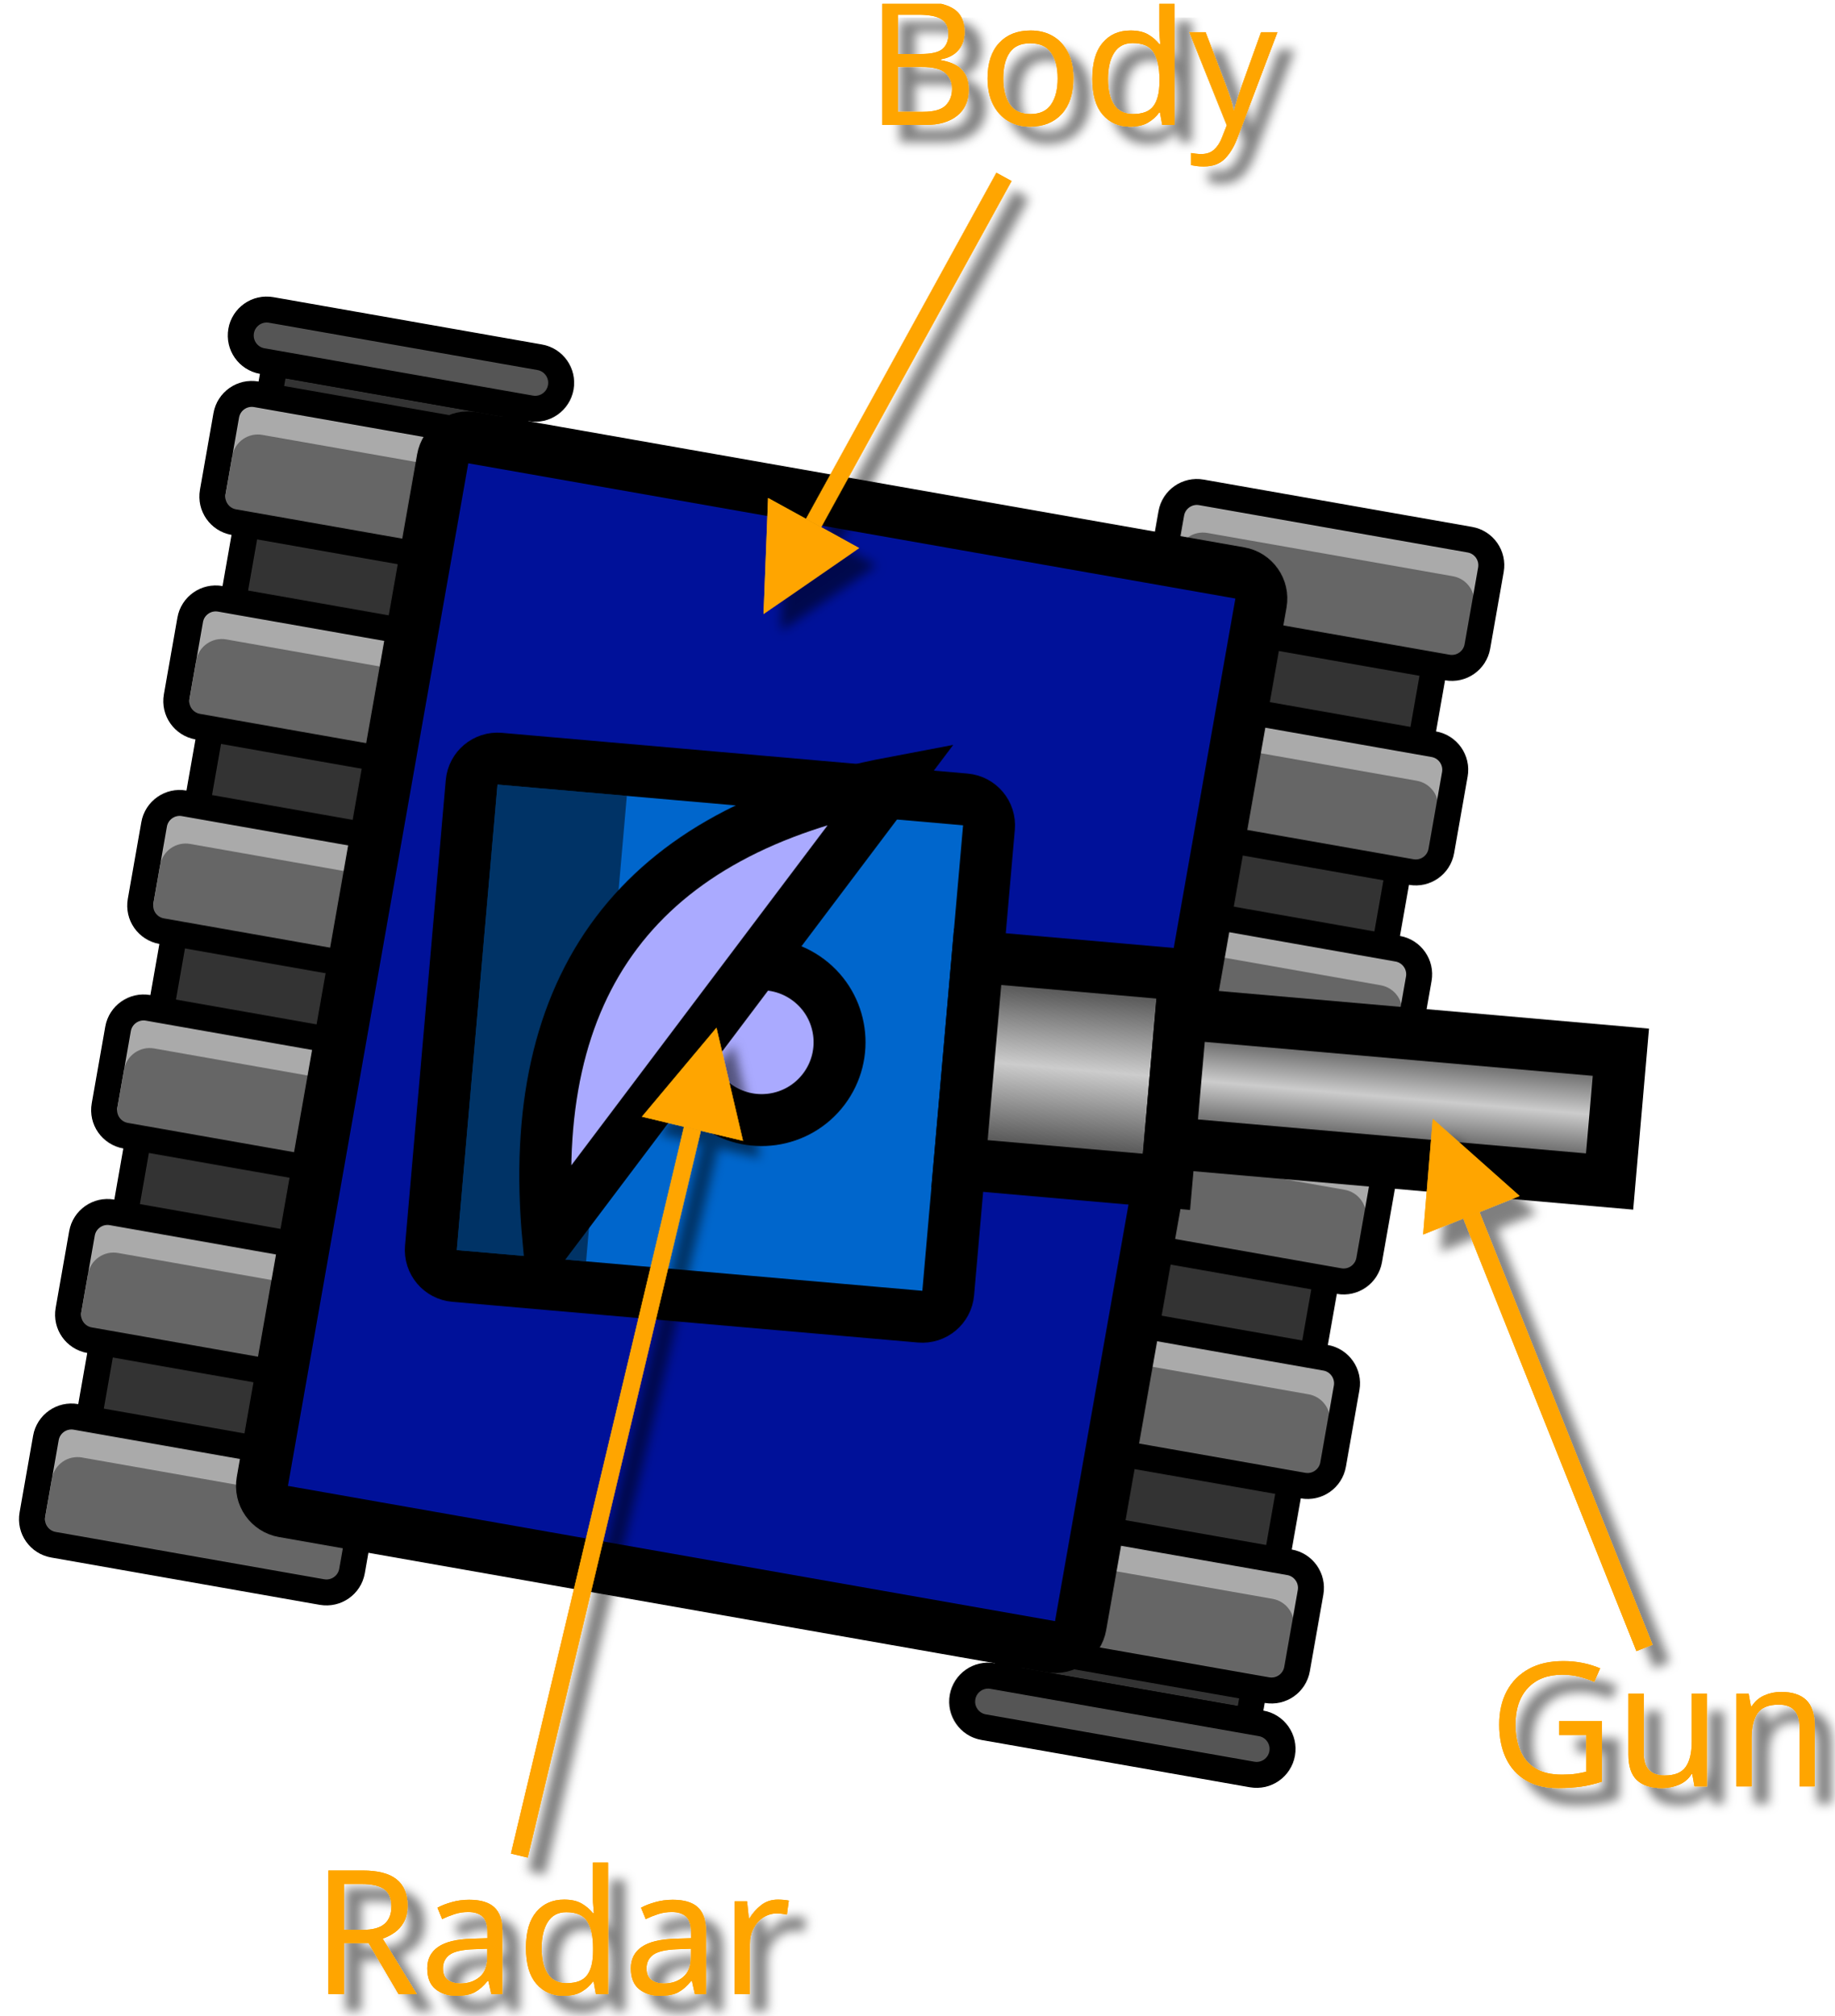
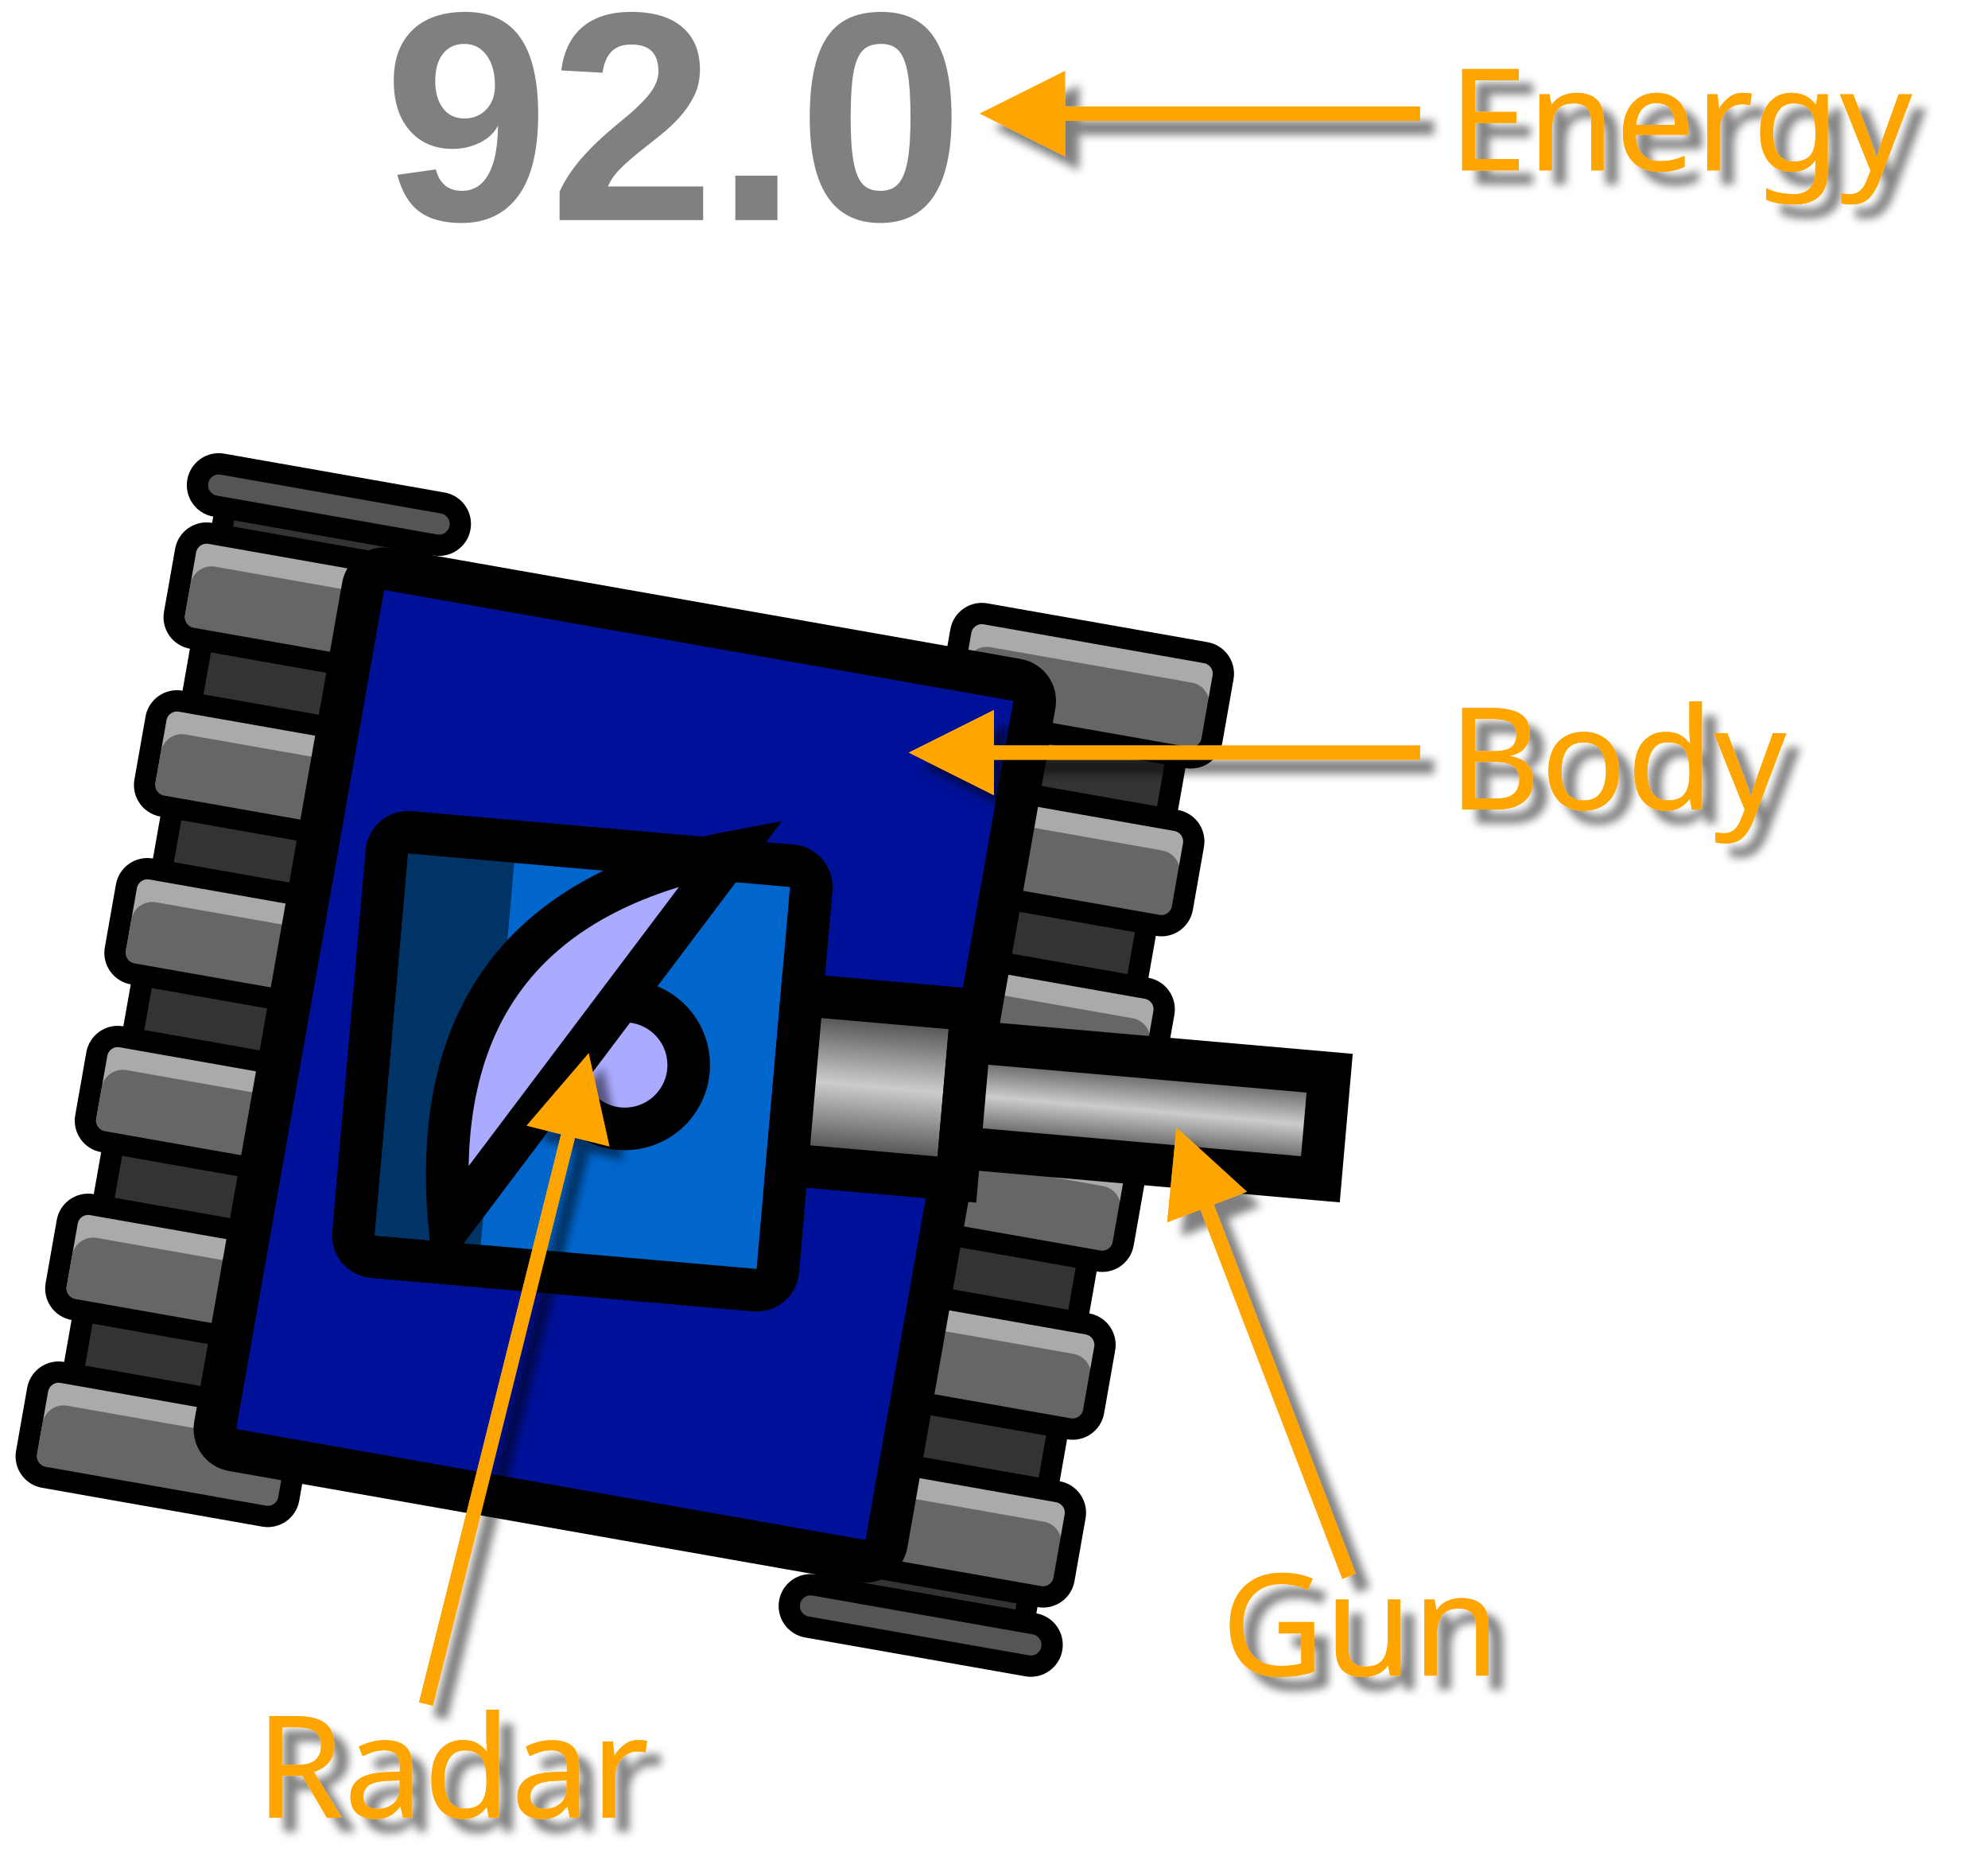
- <svg xmlns="http://www.w3.org/2000/svg" xmlns:xlink="http://www.w3.org/1999/xlink" version="1.1" width="132" height="145" viewBox="0 0 1060 1160">
+ <svg xmlns="http://www.w3.org/2000/svg" xmlns:xlink="http://www.w3.org/1999/xlink" version="1.1" width="175" height="163" viewBox="0 0 1400 1304">
  <style>
        .text { font: 100px sans-serif; }
    </style>
  <g>
-     <use xlink:href="#tank" transform="translate(-160, 0) scale(1.5, 1.5)" />
+     <use xlink:href="#tank" transform="translate(-160, 150) scale(1.5, 1.5)" />
+     <text x="270" y="155" fill="grey" font-weight="bold" font-size="210px" font-family="Arial, sans-serif">92.0</text>
    <use xlink:href="#arrows-with-label" filter="url(#shadow)" />
    <use xlink:href="#arrows-with-label" />
  </g>
  <defs>
    <symbol id="link0">
      <rect x="5" y="55" width="125" height="25" fill="#aaaaaa" />
      <rect x="10" y="70" width="116" height="35" fill="#666666" rx="10" ry="10" />
      <rect x="5" y="55" width="125" height="50" fill="none" stroke="black" stroke-width="10" rx="10" ry="10" />
    </symbol>
    <symbol id="link30">
      <rect x="5" y="55" width="125" height="25" fill="#939393" />
      <rect x="10" y="70" width="116" height="30" fill="#585858" rx="10" ry="10" />
      <rect x="5" y="55" width="125" height="42" fill="none" stroke="black" stroke-width="10" rx="10" ry="10" />
    </symbol>
    <symbol id="link60">
      <rect x="5" y="55" width="125" height="20" fill="#555555" />
      <rect x="5" y="55" width="125" height="20" fill="none" stroke="black" stroke-width="10" rx="10" ry="10" />
    </symbol>
    <symbol id="main-track">
      <rect x="20" y="75" width="95" height="450" fill="#333333" stroke="black" stroke-width="10" />
    </symbol>
    <symbol id="track2">
      <use xlink:href="#main-track" x="0" y="0" />
      <use xlink:href="#link60" x="0" y="0" />
      <use xlink:href="#link0" x="0" y="33" />
      <use xlink:href="#link0" x="0" y="113" />
      <use xlink:href="#link0" x="0" y="193" />
      <use xlink:href="#link0" x="0" y="273" />
      <use xlink:href="#link0" x="0" y="353" />
      <use xlink:href="#link0" x="0" y="433" />
    </symbol>
    <symbol id="track3">
      <use xlink:href="#main-track" x="0" y="0" />
      <use xlink:href="#link0" x="0" y="7" />
      <use xlink:href="#link0" x="0" y="87" />
      <use xlink:href="#link0" x="0" y="167" />
      <use xlink:href="#link0" x="0" y="247" />
      <use xlink:href="#link0" x="0" y="327" />
      <use xlink:href="#link0" x="0" y="407" />
      <use xlink:href="#link60" x="0" y="470" />
    </symbol>
    <symbol id="body">
      <use xlink:href="#track2" x="150" y="100" />
      <use xlink:href="#track3" x="515" y="100" />
      <rect x="240" y="190" width="320" height="420" fill="#019" stroke="black" stroke-width="20" rx="10" ry="10" />
    </symbol>
    <symbol id="turret">
      <rect x="300" y="320" width="200" height="200" fill="#06C" stroke="black" stroke-width="20" rx="10" ry="10" />
      <rect x="310" y="460" width="180" height="50" fill="black" opacity="0.5" />
      <rect x="360" y="240" width="80" height="80" fill="url(#cannon-grad)" stroke="black" stroke-width="20" />
      <rect x="375" y="70" width="50" height="170" fill="url(#cannon-grad)" stroke="black" stroke-width="20" />
      <linearGradient id="cannon-grad" x1="0%" y1="0%" x2="100%" y2="0%">
        <stop offset="0%" stop-color="#333" />
        <stop offset="50%" stop-color="#CCC" />
        <stop offset="100%" stop-color="#333" />
      </linearGradient>
    </symbol>
    <symbol id="radar">
      <circle cx="400" cy="400" r="30" fill="#AAF" stroke="black" stroke-width="20" />
      <path d="M 290 420 q 110 100 220 0 z" fill="#AAF" stroke="black" stroke-width="20" />
    </symbol>
    <symbol id="tank">
      <use xlink:href="#body" transform="rotate(10,400,400)" />
      <use xlink:href="#turret" transform="rotate(95,400,400)" />
      <use xlink:href="#radar" transform="rotate(127,400,400)" />
    </symbol>
    <symbol id="arrows-with-label">
      <marker id="arrow-head" markerWidth="20" markerHeight="20" refX="6" refY="3" orient="auto">
        <polygon points="6 0, 12 3, 6 6" fill="orange" />
      </marker>
-       <line x1="580" y1="100" x2="470" y2="300" stroke="orange" stroke-width="10" marker-end="url(#arrow-head)" />
-       <text x="500" y="70" class="text" fill="orange">Body</text>
-       <line x1="950" y1="950" x2="850" y2="700" stroke="orange" stroke-width="10" marker-end="url(#arrow-head)" />
-       <text x="860" y="1030" class="text" fill="orange">Gun</text>
-       <line x1="300" y1="1070" x2="400" y2="650" stroke="orange" stroke-width="10" marker-end="url(#arrow-head)" />
-       <text x="180" y="1150" class="text" fill="orange">Radar</text>
+       <line x1="1000" y1="80" x2="750" y2="80" stroke="orange" stroke-width="10" marker-end="url(#arrow-head)" />
+       <text x="1020" y="120" class="text" fill="orange">Energy</text>
+       <line x1="1000" y1="530" x2="700" y2="530" stroke="orange" stroke-width="10" marker-end="url(#arrow-head)" />
+       <text x="1020" y="570" class="text" fill="orange">Body</text>
+       <line x1="950" y1="1110" x2="850" y2="850" stroke="orange" stroke-width="10" marker-end="url(#arrow-head)" />
+       <text x="860" y="1180" class="text" fill="orange">Gun</text>
+       <line x1="300" y1="1200" x2="400" y2="800" stroke="orange" stroke-width="10" marker-end="url(#arrow-head)" />
+       <text x="180" y="1280" class="text" fill="orange">Radar</text>
    </symbol>
    <filter id="shadow">
      <feDropShadow dx="10" dy="10" stdDeviation="3" flood-color="black" flood-opacity="0.5" />
    </filter>
  </defs>
</svg>
